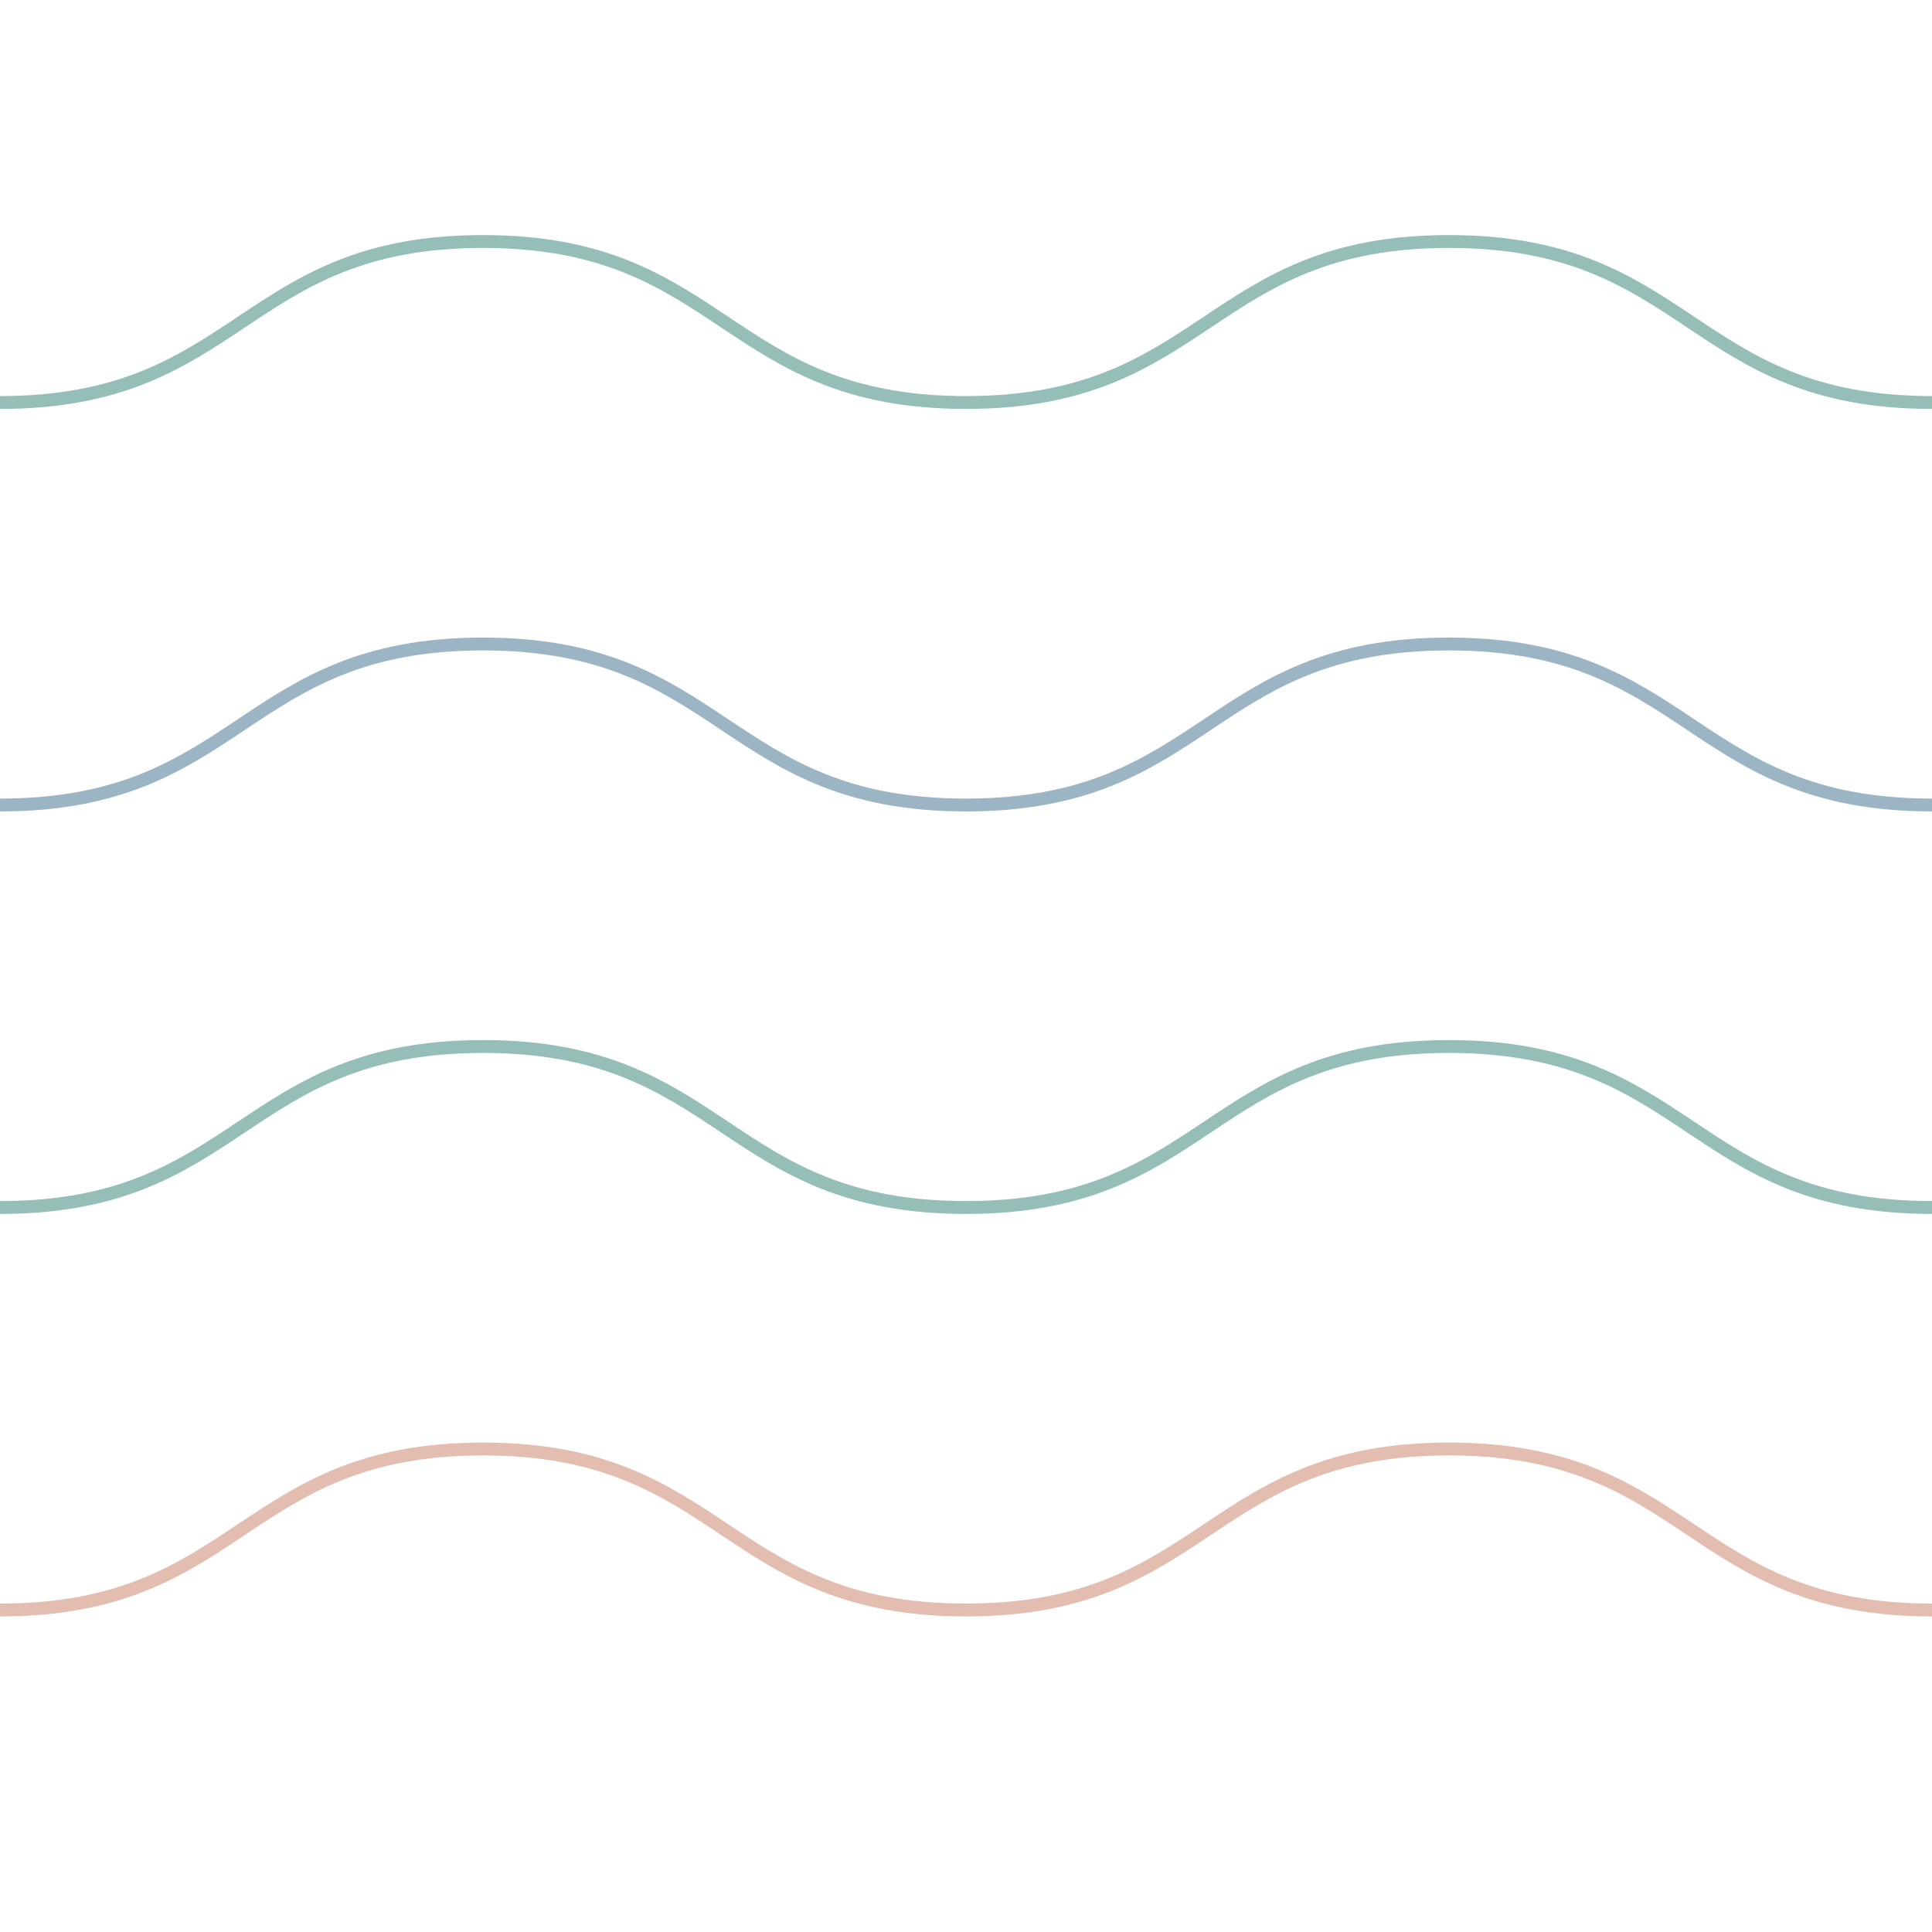
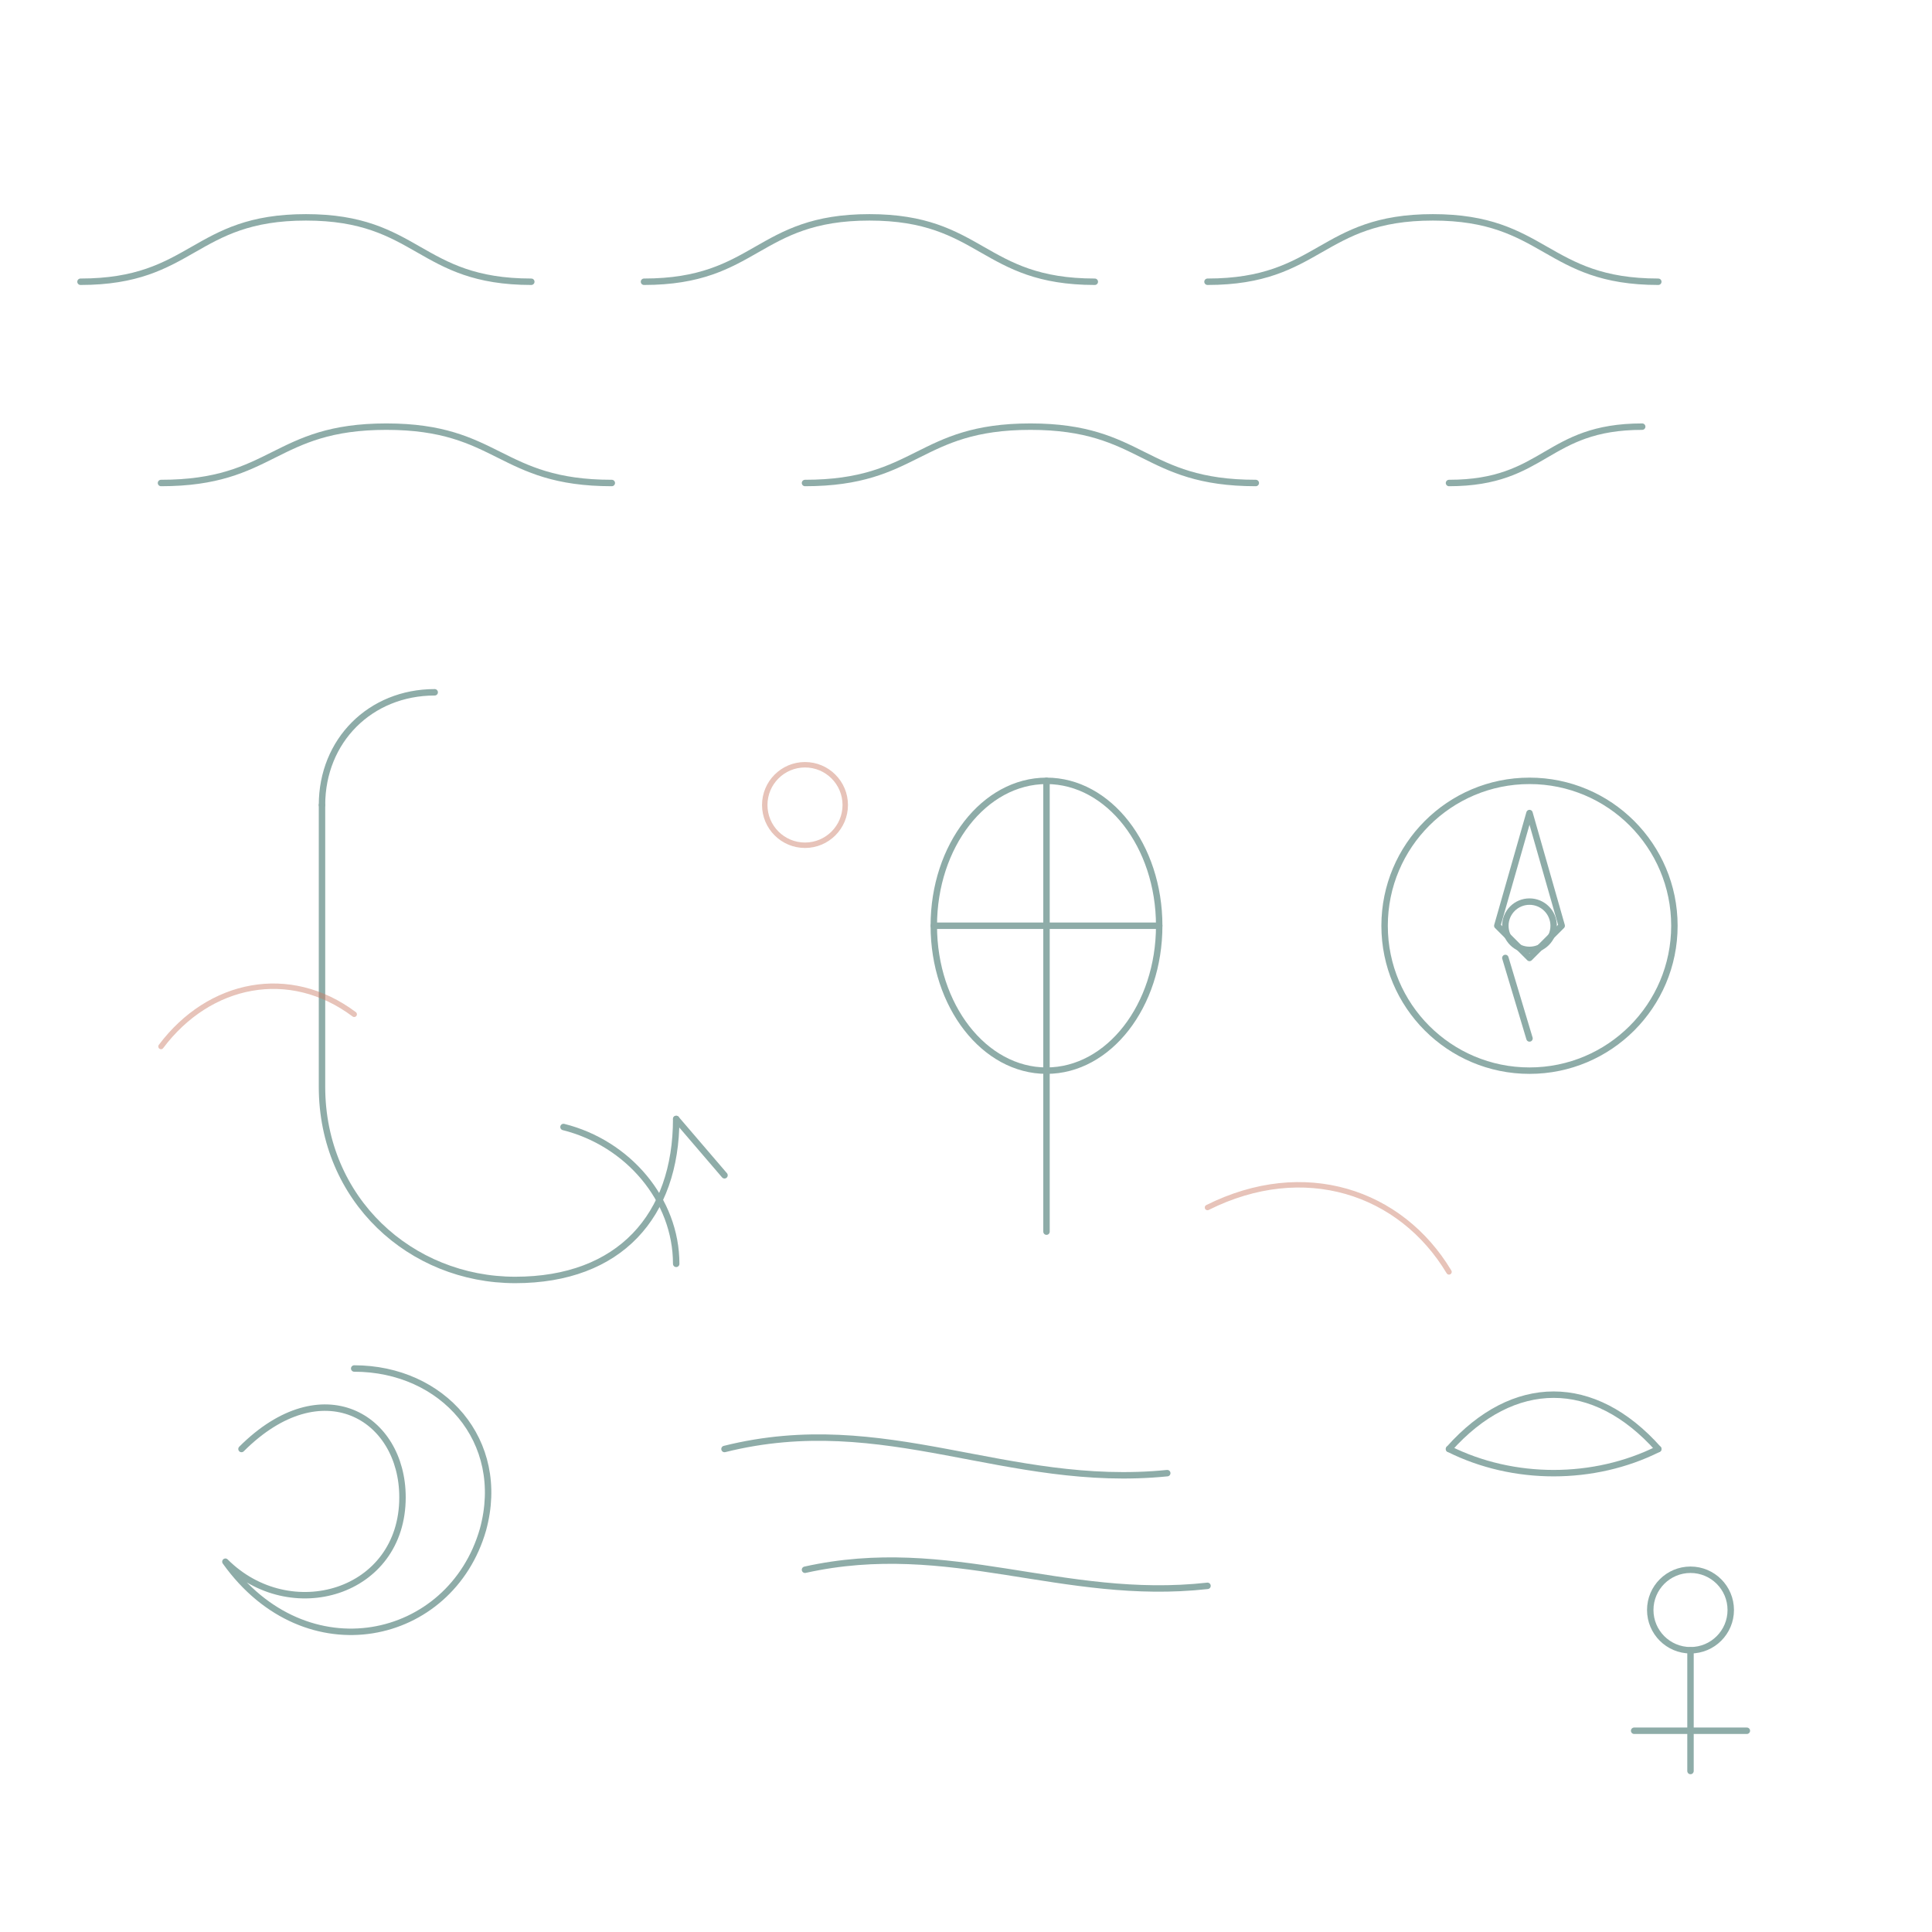
- <svg xmlns="http://www.w3.org/2000/svg" width="240" height="240" viewBox="0 0 240 240">
-   <g fill="none" stroke="#2E7D74" stroke-width="1.6" opacity="0.5">
-     <path d="M0 50c30 0 30-20 60-20s30 20 60 20 30-20 60-20 30 20 60 20" />
-     <path d="M0 100c30 0 30-20 60-20s30 20 60 20 30-20 60-20 30 20 60 20" stroke="#3A6B8C" />
-     <path d="M0 150c30 0 30-20 60-20s30 20 60 20 30-20 60-20 30 20 60 20" />
-     <path d="M0 200c30 0 30-20 60-20s30 20 60 20 30-20 60-20 30 20 60 20" stroke="#C97B63" />
+ <svg xmlns="http://www.w3.org/2000/svg" width="480" height="480" viewBox="0 0 480 480" fill="none">
+   <g stroke="#1E5A52" stroke-width="1.6" stroke-linecap="round" stroke-linejoin="round" fill="none" opacity="0.5">
+     <path d="M20 70c28 0 28-16 56-16s28 16 56 16" />
+     <path d="M160 70c28 0 28-16 56-16s28 16 56 16" />
+     <path d="M300 70c28 0 28-16 56-16s28 16 56 16" />
+     <path d="M40 120c28 0 28-14 56-14s28 14 56 14" />
+     <path d="M200 120c28 0 28-14 56-14s28 14 56 14" />
+     <path d="M360 120c24 0 24-14 48-14" />
+     <path d="M80 200v70c0 28 22 48 48 48s40-16 40-40" />
+     <path d="M80 200c0-16 12-28 28-28" />
+     <path d="M168 278l12 14" />
+     <ellipse cx="260" cy="230" rx="28" ry="36" />
+     <path d="M232 230h56M260 194v72" />
+     <path d="M260 266v40" />
+     <circle cx="380" cy="230" r="36" />
+     <circle cx="380" cy="230" r="6" />
+     <path d="M380 202l8 28-8 8-8-8z" />
+     <path d="M380 258l-6-20" />
+     <path d="M60 360c20-20 40-8 40 12 0 24-28 32-44 16 20 28 56 20 64-8 6-22-10-40-32-40" />
+     <path d="M180 360c40-10 70 10 110 6" />
+     <path d="M200 390c36-8 64 8 100 4" />
+     <path d="M360 360c16-18 36-18 52 0" />
+     <path d="M360 360c16 8 36 8 52 0" />
+     <circle cx="420" cy="400" r="10" />
+     <path d="M420 410v30M406 430h28" />
+     <path d="M140 280c16 4 28 18 28 34" />
+   </g>
+   <g stroke="#C97B63" stroke-width="1.35" stroke-linecap="round" fill="none" opacity="0.45">
+     <path d="M300 300c24-12 48-4 60 16" />
+     <path d="M40 260c12-16 32-20 48-8" />
+     <circle cx="200" cy="200" r="10" />
  </g>
</svg>
